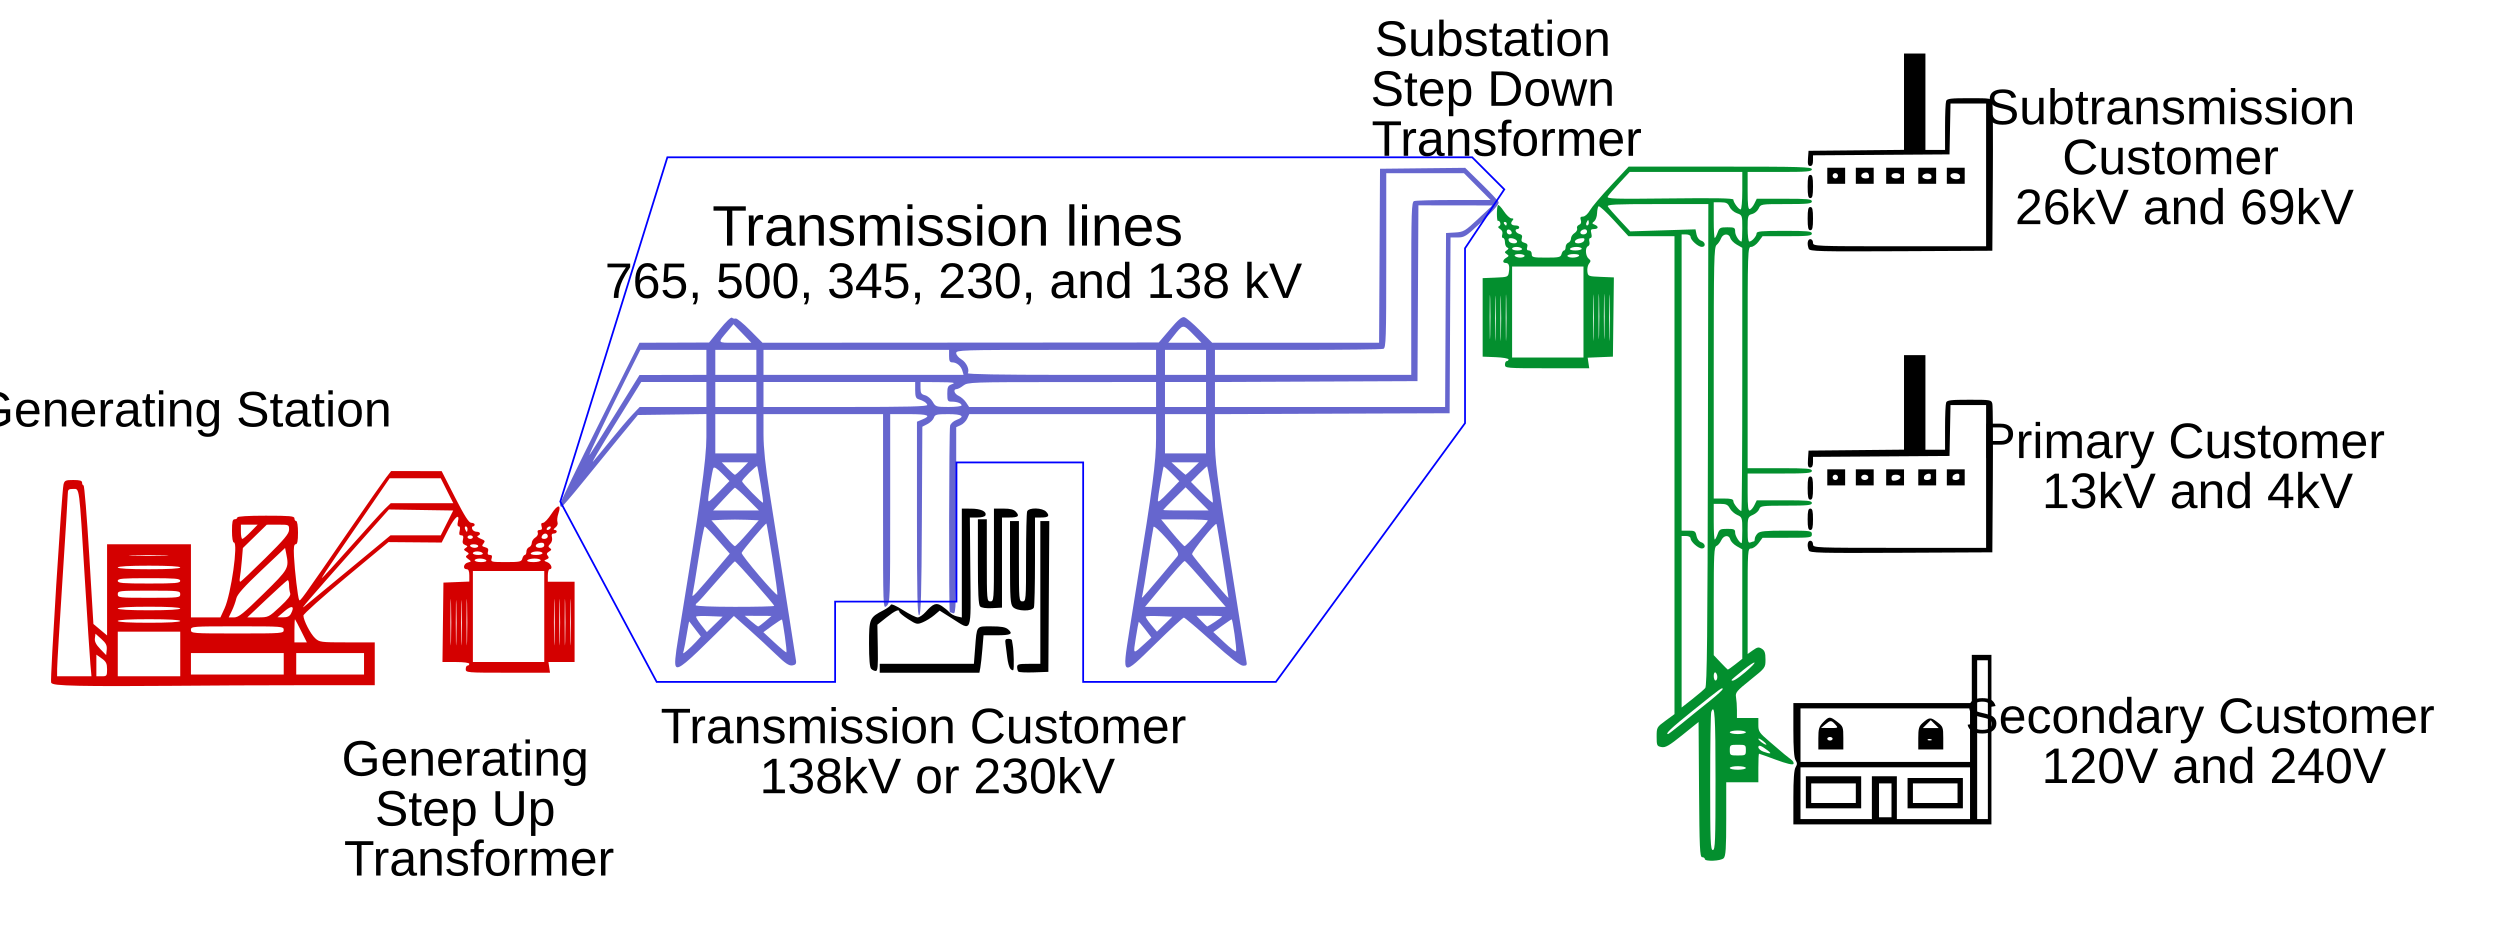
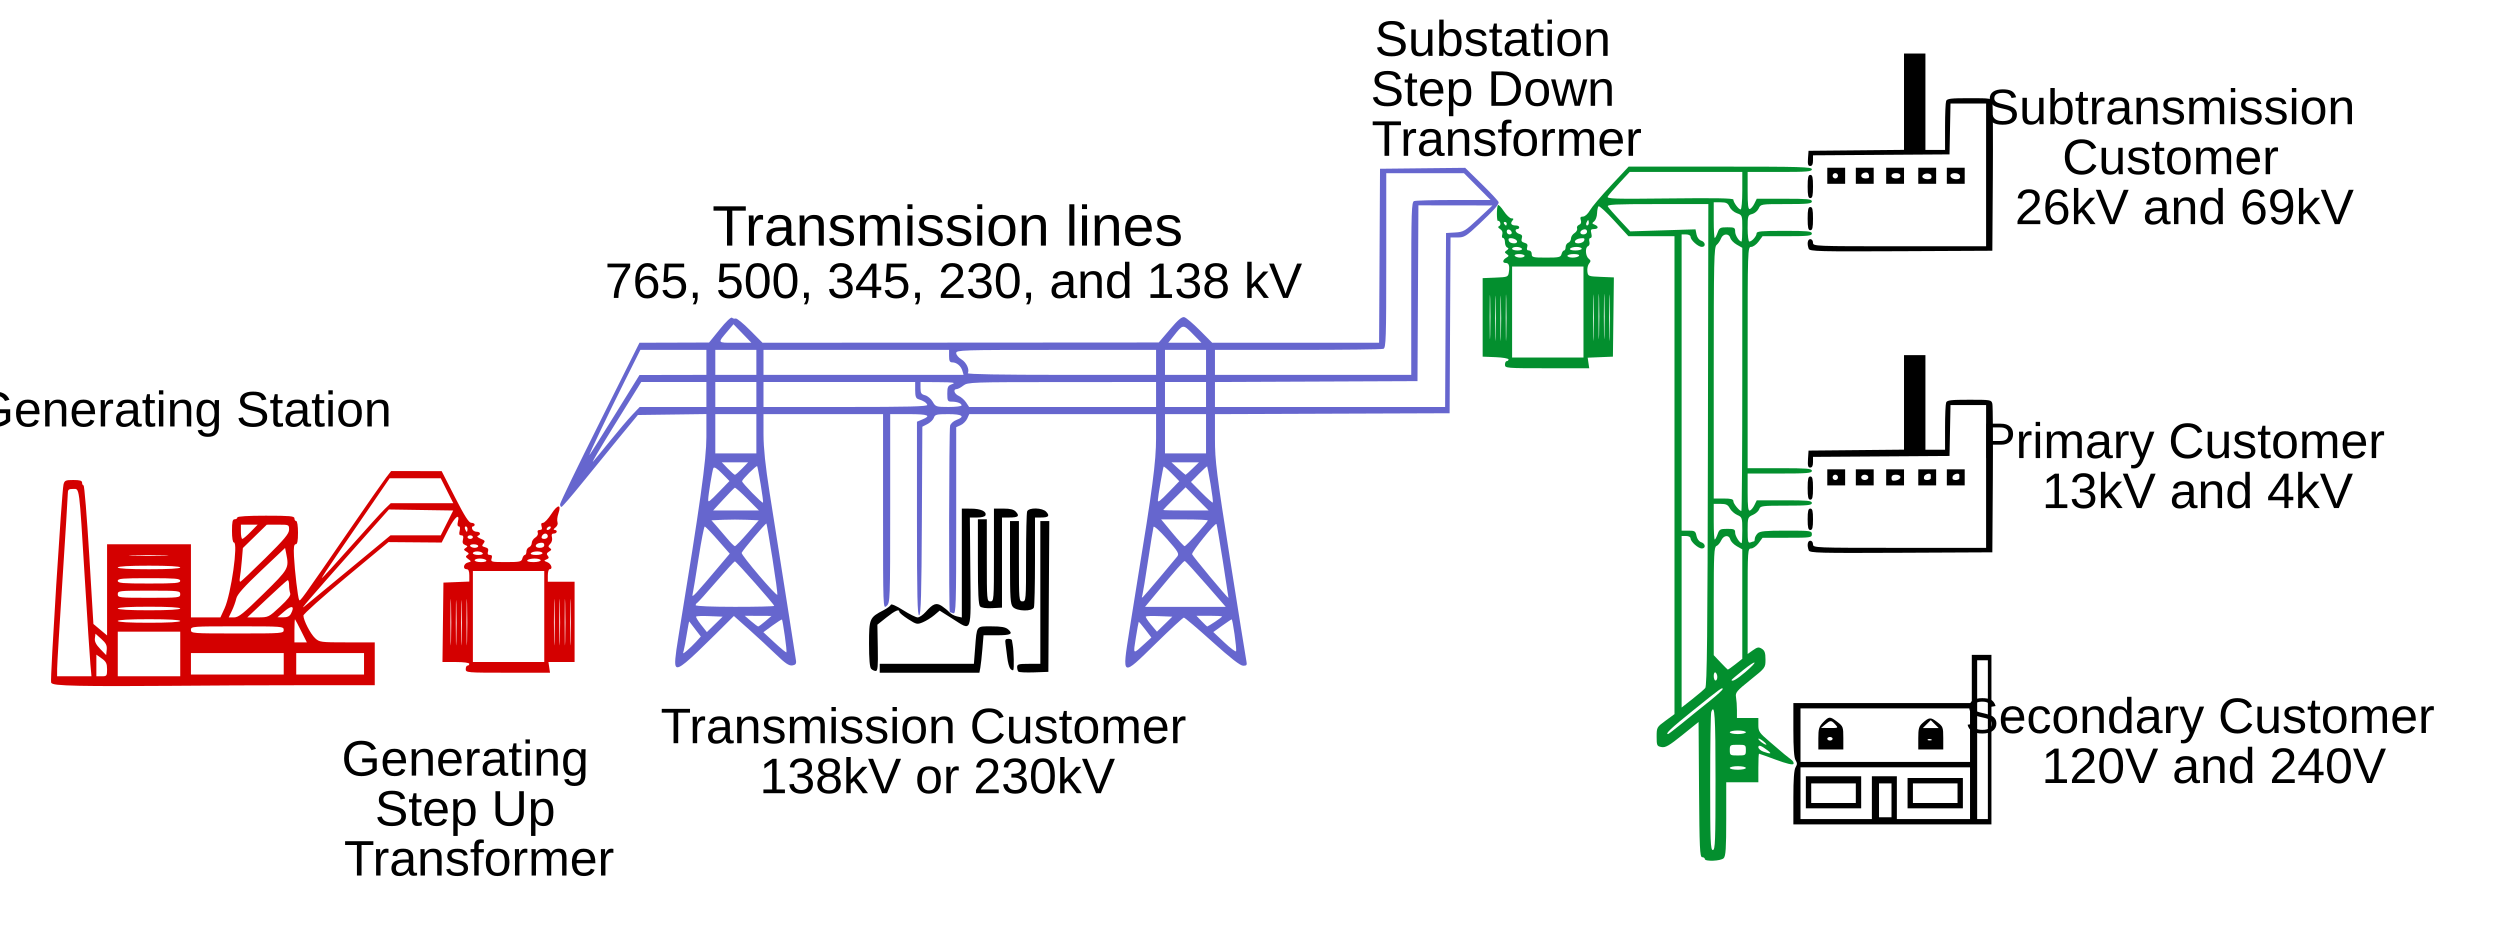
<svg xmlns="http://www.w3.org/2000/svg" height="519" width="1401" version="1.0">
  <defs />
  <g transform="translate(187.5,-288.8622)">
    <path fill="#d40000" d="m-142.65,673.19c-12.494-0.304-15.765-0.673-16.209-1.83-0.628-1.637,5.976-107.12,6.949-111,0.564-2.245,1.134-2.504,5.52-2.504,3.681,0,4.892,0.371,4.892,1.5,0,0.825,0.37,1.5,0.821,1.5s1.878,17.478,3.169,38.84l2.348,38.84,3.831,3.216,3.831,3.216v-25.556-25.556h23.5,23.5v20.5,20.5h8.256,8.256l2.345-5.111c3.644-7.944,7.734-36.889,5.213-36.889-0.649,0-1.069-2.555-1.069-6.5,0-5.111,0.321-6.5,1.5-6.5,0.825,0,1.5-0.45,1.5-1,0-0.625,6-1,16-1,13.556,0,16,0.229,16,1.5,0,0.825,0.45,1.5,1,1.5,0.564,0,1,2.833,1,6.5,0,4.66-0.367,6.5-1.297,6.5-0.968,0-1.213,1.714-0.963,6.75,0.409,8.267,2.199,23.341,2.907,24.487,0.561,0.908,1.158,0.077,27.843-38.737,9.831-14.3,19.181-27.688,20.777-29.75l2.901-3.75,14.166,0.009,14.166,0.009,7.389,14.491c5.515,10.816,7.861,14.491,9.25,14.491,1.023,0,1.861,0.45,1.861,1s-0.436,1-0.969,1c-0.533,0-0.71,0.675-0.393,1.5,0.317,0.825,1.427,1.5,2.469,1.5,2.124,0,2.567,1.583,0.643,2.297-0.693,0.257,0.024,0.97,1.609,1.6,2.421,0.962,2.664,1.371,1.586,2.67-1.07,1.289-0.923,1.626,0.919,2.107,1.596,0.417,2.03,1.084,1.597,2.449-0.417,1.312-0.104,1.876,1.039,1.876,1.18,0,1.458,0.557,1,2-0.601,1.895-0.18,2,8.026,2,7.82,0,8.712-0.194,9.184-2,0.288-1.1,0.921-2,1.406-2,0.486,0,0.883-0.852,0.883-1.893,0-1.041,0.675-2.152,1.5-2.469,0.825-0.317,1.5-1.381,1.5-2.366,0-0.985,0.887-2.345,1.972-3.022,1.156-0.722,1.732-1.856,1.393-2.74-0.374-0.975,0.013-1.509,1.095-1.509,1.219,0,1.502-0.544,1.04-2-0.437-1.378-0.18-2,0.828-2,0.805,0,2.924-2.276,4.709-5.058,3.482-5.427,5.749-5.495,3.873-0.116-0.613,1.76-0.837,3.926-0.496,4.814,0.366,0.954-0.104,2.163-1.148,2.956-1.071,0.813-1.275,1.354-0.517,1.373,1.869,0.048,1.51,2.032-0.367,2.032-1.157,0-1.458,0.605-1.059,2.131,0.323,1.235-0.079,2.768-0.957,3.645-1.237,1.237-1.272,1.674-0.191,2.388,1.05,0.692,0.95,1.093-0.482,1.935-1.345,0.791-1.53,1.395-0.724,2.365,0.808,0.973,0.632,1.484-0.695,2.019-1.595,0.644-1.546,0.805,0.474,1.585,2.218,0.855,3.196,3.932,1.25,3.932-0.55,0-1,1.575-1,3.5v3.5h7.5,7.5v22.5,22.5h-7.327-7.327l0.44,3,0.44,3h-23.614c-22.947,0-23.614-0.057-23.614-2,0-1.1,0.45-2,1-2s1-0.45,1-1c0-0.578-3.173-1-7.519-1h-7.519l0.269-22.25,0.269-22.25,7.25-0.294,7.25-0.294v-3.456c0-2.405-0.456-3.456-1.5-3.456-2.313,0-1.774-3.115,0.648-3.749,2.083-0.545,2.091-0.603,0.255-1.946-1.526-1.116-1.629-1.548-0.528-2.228,1.096-0.678,0.997-1.06-0.505-1.942-1.596-0.938-1.655-1.24-0.398-2.063,1.256-0.823,1.208-1.066-0.324-1.654-1.3-0.499-1.633-1.342-1.203-3.054,0.431-1.718,0.173-2.365-0.945-2.365-1.141,0-1.376-0.645-0.911-2.5,0.391-1.559,0.203-2.5-0.5-2.5-0.69,0-0.894-0.929-0.527-2.391,1.344-5.355-1.609-3.134-5.215,3.923l-3.83,7.52-14.904-0.13-14.903-0.13-23.847,19.83c-13.116,10.904-23.837,20.511-23.824,21.349,0.039,2.703,3.945,10.263,6.55,12.678,2.429,2.251,3.158,2.346,17.98,2.346h15.448v12,12l-39.75,0.002c-21.862,0.001-55.5,0.161-74.75,0.356s-42.044,0.183-50.653-0.026zm5.802-12.081c-0.335-3.712-1.749-25.425-3.142-48.25-3.218-52.74-2.858-50-6.569-50-2.537,0-2.94,0.376-2.949,2.75-0.006,1.512-1.349,23.225-2.985,48.25s-2.982,47.412-2.99,49.75l-0.015,4.25h9.629,9.629zm9.351,2.818c0-3.227-0.538-4.315-3-6.068l-3-2.136v6.068,6.068h3c2.825,0,3-0.23,3-3.932zm41-8.568,0-12.5-17.5,0-17.5,0,0,12.5,0,12.5,17.5,0,17.5,0zm58,5.5,0-6-26,0-26,0,0,6,0,6,26,0,26,0zm45,0,0-6-19,0-19,0,0,6,0,6,19,0,19,0zm101-26.5,0-25.5-20,0-20,0,0,25.5,0,25.5,20,0,20,0zm-52.253-7.196c-0.177-5.942-0.323-1.354-0.323,10.196s0.144,16.412,0.322,10.804c0.178-5.608,0.179-15.058,0.002-21zm2.999,0.446c-0.178-5.638-0.324-1.025-0.324,10.25s0.146,15.888,0.324,10.25c0.178-5.638,0.178-14.862,0-20.5zm3,0c-0.178-5.638-0.324-1.025-0.324,10.25s0.146,15.888,0.324,10.25c0.178-5.638,0.178-14.862,0-20.5zm3.001-0.446c-0.177-5.942-0.323-1.354-0.323,10.196s0.144,16.412,0.322,10.804c0.178-5.608,0.179-15.058,0.002-21zm49,0c-0.177-5.942-0.323-1.354-0.323,10.196s0.144,16.412,0.322,10.804c0.178-5.608,0.179-15.058,0.001-21zm3,0c-0.177-5.942-0.323-1.354-0.323,10.196s0.144,16.412,0.322,10.804c0.178-5.608,0.179-15.058,0.001-21zm3,0c-0.177-5.942-0.323-1.354-0.323,10.196s0.144,16.412,0.322,10.804c0.178-5.608,0.179-15.058,0.001-21zm3,0c-0.177-5.942-0.323-1.354-0.323,10.196s0.144,16.412,0.322,10.804c0.178-5.608,0.179-15.058,0.001-21zm-262.94,19.803-3.31-2.972-0.328,2.554c-0.233,1.814,0.636,3.552,3,6l3.328,3.447,0.31-3.029c0.244-2.378-0.4-3.667-3-6zm112.02-4.358c-1.724-3.438-3.292-6.438-3.485-6.667-0.193-0.229-0.35,2.583-0.35,6.25v6.667h3.485,3.485zm-9.835-0.75c0-1.949-0.667-2-26-2s-26,0.051-26,2,0.667,2,26,2,26-0.051,26-2zm-58-5c0-0.629-6.5-1-17.5-1s-17.5,0.371-17.5,1,6.5,1,17.5,1,17.5-0.371,17.5-1zm46.601-15.173c14.317-14.076,14.452-14.314,12.781-22.666l-0.618-3.089-13.338,12.626c-9.739,9.218-13.517,13.459-14,15.714-0.364,1.698-1.468,4.775-2.453,6.838l-1.792,3.75h3.01c2.517,0,5.208-2.16,16.409-13.173zm9.28,7.226c4.529-4.206,6.198-6.403,5.75-7.571-0.347-0.905-0.631-2.996-0.631-4.647,0-1.651-0.384-2.852-0.854-2.668-0.47,0.183-5.737,4.946-11.706,10.583l-10.852,10.25,5.956-0.011c5.882-0.011,6.036-0.085,12.338-5.936zm6.147,3.895c2.305-4.307,0.607-5.008-3.528-1.458l-4,3.435,3.215,0.037c2.244,0.026,3.547-0.582,4.313-2.015zm-62.023-2.94c0-0.629-6.5-1-17.5-1s-17.5,0.371-17.5,1,6.5,1,17.5,1,17.5-0.371,17.5-1zm94.668-21.856,23.168-19.144,14.069,0,14.069,0,3.503-6.956,3.503-6.956-18.014-0.294-18.014-0.294-21.227,23.893c-24.276,27.325-28.94,32.757-26.187,30.501,1.078-0.884,12.386-10.221,25.128-20.75zm-94.668,13.86c0-1.924-0.667-2-17.5-2s-17.5,0.076-17.5,2,0.667,2,17.5,2,17.5-0.076,17.5-2zm0-7.5c0-1.276-2.611-1.5-17.5-1.5s-17.5,0.224-17.5,1.5,2.611,1.5,17.5,1.5,17.5-0.224,17.5-1.5zm47.667-12.702c10.787-10.682,13.333-13.736,13.333-16,0-2.767-0.068-2.797-6.25-2.78l-6.25,0.018-6.695,6.535-6.695,6.535-0.612,7.197c-0.337,3.958-0.82,8.21-1.074,9.447-0.254,1.238-0.154,2.25,0.224,2.25,0.377,0,6.686-5.941,14.019-13.202zm47.865-6.548c8.64-9.762,17.223-19.212,19.074-21l3.365-3.25h17.527,17.527l-3.525-7-3.525-7h-14.302-14.302l-10.12,14.75c-5.566,8.113-14.229,20.712-19.25,28-5.021,7.287-8.915,13.25-8.653,13.25,0.262,0,7.546-7.987,16.185-17.75zm-95.532,11.75c0-0.629-6.5-1-17.5-1s-17.5,0.371-17.5,1,6.5,1,17.5,1,17.5-0.371,17.5-1zm171.5-4c-0.34-0.55-1.942-1-3.559-1s-2.941,0.45-2.941,1,1.602,1,3.559,1c2.118,0,3.309-0.405,2.941-1zm30.5,0c0-0.55-1.548-1-3.441-1-1.893,0-3.719,0.45-4.059,1-0.373,0.604,0.99,1,3.441,1,2.232,0,4.059-0.45,4.059-1zm-210.8-2.746c-5.115-0.182-13.215-0.181-18,0.002-4.785,0.183-0.599,0.332,9.301,0.331,9.9-0.001,13.815-0.151,8.699-0.333zm178.3-1.25c-0.34-0.55-1.716-1-3.059-1s-2.441,0.45-2.441,1,1.377,1,3.059,1c1.785,0,2.802-0.417,2.441-1zm33.5,0c0-0.55-1.323-1-2.941-1-1.617,0-3.219,0.45-3.559,1-0.368,0.595,0.823,1,2.941,1,1.958,0,3.559-0.45,3.559-1zm-36-4c0-0.55-1.152-1-2.559-1-1.451,0-2.292,0.433-1.941,1,0.34,0.55,1.492,1,2.559,1s1.941-0.45,1.941-1zm37-0.57c0-1.042-0.729-1.462-2.172-1.25-3.201,0.471-3.544,2.82-0.412,2.82,1.681,0,2.583-0.549,2.583-1.57zm-164.5-7.43,3.906-4-4.703,0-4.703,0,0,4c0,2.2,0.359,4,0.797,4s2.555-1.8,4.703-4zm124.5,3c0-0.55-0.675-1-1.5-1s-1.5,0.45-1.5,1,0.675,1,1.5,1,1.5-0.45,1.5-1zm42-0.5c0-0.825-0.627-1.5-1.393-1.5-0.766,0-1.652,0.675-1.969,1.5-0.392,1.02,0.054,1.5,1.393,1.5,1.083,0,1.969-0.675,1.969-1.5zm-45-4c0-0.825-0.436-1.5-0.969-1.5-0.533,0-0.71,0.675-0.393,1.5,0.317,0.825,0.752,1.5,0.969,1.5,0.216,0,0.393-0.675,0.393-1.5zm46.5-0.5c0.34-0.55,0.168-1-0.382-1s-1.278,0.45-1.618,1c-0.34,0.55-0.168,1,0.382,1s1.278-0.45,1.618-1z" />
    <path fill="#038f2e" d="M767.88,770.23c0-0.55-0.67-1-1.49-1-1.29,0-1.52-5.13-1.75-37.89l-0.26-37.9-9.05,7.3c-7.48,6.02-9.52,7.2-11.75,6.77-2.53-0.48-2.7-0.85-2.7-5.81,0-5.21,0.09-5.37,5-8.97l5-3.67v-133.92-133.91h-12.91-12.9l-8.02-8.75c-4.41-4.8-8.34-8.42-8.74-8.02-0.39,0.4-0.76,2.19-0.82,3.99s-0.79,3.81-1.61,4.46c-1.32,1.03-1.29,1.26,0.25,1.85,2.42,0.94,2.2,2.47-0.36,2.47-1.75,0-2,0.42-1.48,2.5,0.39,1.57,0.2,2.5-0.51,2.5-0.65,0-0.91,0.87-0.6,2.06,0.32,1.21,0,2.27-0.77,2.56-1.73,0.67-1.44,5.57,0.43,7.02,1.2,0.94,1.23,1.42,0.18,2.69-0.71,0.85-1.14,2.81-0.96,4.36,0.31,2.76,0.44,2.81,7.59,3.1l7.27,0.3-0.27,22.2-0.27,22.21-7.07,0.29-7.07,0.29,0.43,2.96,0.44,2.96h-23.62c-22.94,0-23.61-0.06-23.61-2,0-1.1,0.45-2,1-2s1-0.43,1-0.96c0-0.52-3.26-1.09-7.25-1.25l-7.25-0.29v-22-22l7.14-0.29c6.97-0.29,7.15-0.36,7.55-3.09,0.53-3.59,0-5.12-1.77-5.12-1.97,0-1.78-1.69,0.33-2.93,1.53-0.9,1.56-1.16,0.25-2.05-1.33-0.91-1.33-1.14,0-2.1,1.13-0.81,1.19-1.2,0.25-1.58-0.69-0.28-1.25-1.6-1.25-2.93,0-1.32-0.48-2.41-1.07-2.41-0.6,0-0.8-0.85-0.45-1.93,0.39-1.25-0.02-2.32-1.19-3.06-1.2-0.76-1.4-1.29-0.6-1.63,0.66-0.28,0.95-1.15,0.65-1.94s-0.85-1.24-1.22-1.01c-0.84,0.51-0.85-8.04-0.02-8.87,0.33-0.33,1.8,1.21,3.27,3.42,1.46,2.21,3.38,4.02,4.27,4.02,1.23,0,1.34,0.31,0.49,1.34-1.32,1.59-0.5,2.66,2.04,2.66,1,0,1.83,0.45,1.83,1s-0.45,1-1,1c-1.85,0-1.02,2.18,1.03,2.72,1.47,0.38,1.86,1.06,1.41,2.47-0.46,1.43-0.06,2.09,1.5,2.5,1.52,0.4,1.95,1.08,1.52,2.43-0.41,1.29-0.11,1.88,0.97,1.88,0.9,0,1.57,0.85,1.57,2,0,1.83,0.67,2,8.09,2,7.26,0,8.15-0.21,8.62-2,0.29-1.1,0.92-2,1.41-2,0.48,0,0.88-0.85,0.88-1.9,0-1.04,0.67-2.15,1.5-2.46,0.82-0.32,1.5-1.39,1.5-2.37,0-0.99,0.89-2.35,1.97-3.02,1.09-0.68,1.73-1.86,1.44-2.61-0.29-0.76,0.21-1.66,1.1-2.01,1.1-0.42,1.42-1.28,0.99-2.63-0.48-1.52-0.18-2,1.23-2,1.09,0,2.7-1.45,3.85-3.45,1.08-1.9,6.41-8.2,11.85-14l9.88-10.55h51.34c44.98,0,51.35,0.18,51.35,1.5,0,1.28-2.67,1.5-18,1.5h-18v10.58c0,8.02,0.3,10.49,1.25,10.18,0.69-0.23,1.84-1.61,2.55-3.09l1.31-2.67h15.44c13.07,0,15.45,0.23,15.45,1.5,0,1.26-2.26,1.5-14.34,1.5-14.28,0-14.34,0.01-15.47,2.47-0.62,1.36-2.26,2.76-3.66,3.11-2.42,0.61-2.53,0.95-2.53,8.03,0,4.06,0.42,7.39,0.93,7.39,1.42,0,4.07-2.97,4.07-4.57,0-1.18,2.73-1.43,15.5-1.43,13.11,0,15.5,0.23,15.5,1.5,0,1.26-2.2,1.5-13.81,1.5h-13.82l-2.21,3c-1.22,1.65-3.11,3-4.19,3-1.94,0-1.97,0.98-1.97,62v62h18c15.33,0,18,0.22,18,1.5s-2.67,1.5-18,1.5h-18v10.58c0,8.02,0.3,10.49,1.25,10.18,0.69-0.23,1.84-1.61,2.55-3.09l1.31-2.67h15.44c13.07,0,15.45,0.23,15.45,1.5,0,1.26-2.27,1.5-14.43,1.5-13.4,0-14.48,0.14-15.05,1.94-0.34,1.06-1.94,2.52-3.57,3.24-2.88,1.28-2.95,1.48-2.95,8.67,0,6.3,0.23,7.27,1.58,6.75,0.87-0.33,1.77-0.6,2-0.6s0.42-0.64,0.42-1.43,0.71-2.14,1.57-3c1.28-1.28,4.22-1.57,16-1.57,13.76,0,14.43,0.09,14.43,2,0,1.9-0.67,2-13.81,2h-13.82l-2.21,3c-1.22,1.65-3.11,3-4.19,3-1.92,0-1.97,0.81-1.97,29.57v29.56l2.95-2.1c2.52-1.79,3.26-1.92,5-0.83,1.59,0.99,2.05,2.33,2.05,5.98,0,4.69-0.01,4.7-8.51,11.5-7.74,6.21-8.45,7.08-8,9.69,0.28,1.58,0.51,4.85,0.51,7.25v4.38h6,6v3.94c0,3.59,0.54,4.4,6.25,9.26,3.44,2.93,7.15,6.1,8.25,7.05,1.1,0.94,2.86,2.33,3.9,3.08,1.05,0.75,1.61,1.84,1.26,2.41-0.42,0.68-3.87-0.14-9.79-2.34-5.03-1.87-9.31-3.4-9.51-3.4s-0.36,3.6-0.36,8v8h-9-9v20.57c0,16.49-0.28,20.85-1.43,22-1.62,1.62-10.57,1.98-10.57,0.43zm6-44.5c0-35.91-0.45-42.99-2.39-37.92-0.34,0.87-0.61,18.64-0.61,39.5,0,33.04,0.19,37.92,1.5,37.92s1.5-5.06,1.5-39.5zm17-6.5c0-0.55-2.03-1-4.5-1-2.48,0-4.5,0.45-4.5,1s2.02,1,4.5,1c2.47,0,4.5-0.45,4.5-1zm0-10c0-2.89-0.17-3-4.5-3s-4.5,0.11-4.5,3,0.17,3,4.5,3,4.5-0.11,4.5-3zm12.5,0.39c-3.87-2.98-5.5-3.57-5.5-2.01,0,0.8,1.24,1.9,2.75,2.46,4.02,1.46,5.02,1.3,2.75-0.45zm-2.64-5.31c-1.3-1.05-2.55-1.72-2.79-1.49-0.51,0.51,3.07,3.33,4.29,3.38,0.47,0.01-0.2-0.83-1.5-1.89zm-46.19-9.63c3.75-3.05,7.5-6.1,8.33-6.77,0.82-0.68,4.54-3.66,8.25-6.63,3.71-2.98,6.75-5.8,6.75-6.28,0-1.26-1.1-0.47-16.79,12.17-12.28,9.88-15.63,13.06-13.79,13.06,0.23,0,3.49-2.5,7.25-5.55zm36.33,4.55c0-0.55-2.03-1-4.5-1-2.48,0-4.5,0.45-4.5,1s2.02,1,4.5,1c2.47,0,4.5-0.45,4.5-1zm-22.75-24.8c0.98-1.19,1.3-30.22,1.48-136.36l0.24-134.84h-28.54c-24.06,0-28.41,0.22-27.73,1.39,0.44,0.76,3.43,4.2,6.66,7.65l5.85,6.26,18.29-0.58,18.28-0.57,0.57,2.84c0.33,1.67,1.41,3.12,2.61,3.49,2.45,0.78,2.73,3.52,0.35,3.52-2.04,0-6.31-3.84-6.31-5.68,0-0.74-1.09-1.32-2.5-1.32h-2.5v83,83h3.87c3.49,0,3.94,0.29,4.46,2.92,0.35,1.73,1.42,3.18,2.63,3.56,2.45,0.78,2.73,3.52,0.35,3.52-2.04,0-6.31-3.84-6.31-5.68,0-0.74-1.09-1.32-2.5-1.32h-2.5v48.06,48.07l6-4.71c3.3-2.6,6.56-5.39,7.25-6.22zm6.75-6.14c0-1.07-0.45-2.22-1-2.56-0.57-0.35-1,0.49-1,1.94,0,1.41,0.45,2.56,1,2.56s1-0.88,1-1.94zm15.59-2.68c7.63-6.52,6.75-7.52-1.09-1.23-3.58,2.86-6.5,5.35-6.5,5.53,0,1.32,3.01-0.39,7.59-4.3zm-5.49-4.47l3.9-3.08-0.01-30.67v-30.66l-3.09-1.76c-1.7-0.97-3.33-2.66-3.61-3.75-0.73-2.8-3.75-2.48-5.12,0.54-0.64,1.39-1.83,2.78-2.66,3.1-1.3,0.5-1.51,4.79-1.51,30.87v30.29l3.75,3.97c2.06,2.19,3.91,4.03,4.1,4.1,0.2,0.08,2.11-1.25,4.25-2.95zm3.9-75.17c0-7.01-0.1-7.3-2.84-8.51-1.56-0.69-3.44-2.38-4.17-3.74-1.06-1.99-2.1-2.49-5.16-2.49h-3.83v10c0,5.5,0.25,10,0.55,10s1.02-1.35,1.6-3c0.95-2.72,1.45-3,5.45-3,3.85,0,4.4,0.27,4.4,2.17,0,1.82,2.51,5.83,3.65,5.83,0.19,0,0.35-3.27,0.35-7.26zm-0.01-84.49v-73.75l-3.09-1.76c-1.7-0.97-3.33-2.66-3.61-3.75-0.72-2.73-4.14-2.53-5.21,0.3-0.48,1.26-1.59,2.89-2.48,3.62-1.44,1.2-1.6,8.34-1.6,71.71v70.38h5.5c4.22,0,5.5,0.35,5.5,1.5,0,1.39,3.36,5.5,4.5,5.5,0.27,0,0.5-33.19,0.49-73.75zm-88.99-37.75v-25.5h-20-20v25.5,25.5h20,20v-25.5zm-49.26-6.75c-0.17-5.64-0.32-1.03-0.32,10.25,0,11.27,0.15,15.89,0.32,10.25,0.18-5.64,0.18-14.86,0-20.5zm3,0c-0.17-5.64-0.32-1.03-0.32,10.25,0,11.27,0.15,15.89,0.32,10.25,0.18-5.64,0.18-14.86,0-20.5zm3.01-0.45c-0.18-5.94-0.33-1.35-0.33,10.2s0.15,16.41,0.32,10.8c0.18-5.61,0.18-15.06,0.01-21zm49,0c-0.18-5.94-0.33-1.35-0.33,10.2s0.15,16.41,0.32,10.8c0.18-5.61,0.18-15.06,0.01-21zm9,0c-0.18-5.94-0.33-1.35-0.33,10.2s0.15,16.41,0.32,10.8c0.18-5.61,0.18-15.06,0.01-21zm-67.01-0.11c-0.18-5.33-0.32-0.69-0.32,10.31s0.15,15.36,0.33,9.69c0.17-5.66,0.17-14.66-0.01-20zm61-0.44c-0.17-5.64-0.32-1.03-0.32,10.25,0,11.27,0.15,15.89,0.32,10.25,0.18-5.64,0.18-14.86,0-20.5zm3,0c-0.17-5.64-0.32-1.03-0.32,10.25,0,11.27,0.15,15.89,0.32,10.25,0.18-5.64,0.18-14.86,0-20.5zm-44.74-23.75c0-0.55-1.38-1-3.06-1-1.78,0-2.8,0.41-2.44,1,0.34,0.55,1.72,1,3.06,1s2.44-0.45,2.44-1zm30.5,0c0.37-0.6-0.82-1-2.94-1-1.96,0-3.56,0.45-3.56,1s1.32,1,2.94,1,3.22-0.45,3.56-1zm-32-4c-0.34-0.55-1.72-1-3.06-1s-2.44,0.45-2.44,1,1.38,1,3.06,1c1.78,0,2.8-0.42,2.44-1zm33.5,0c0-0.55-1.32-1-2.94-1s-3.22,0.45-3.56,1c-0.37,0.59,0.82,1,2.94,1,1.96,0,3.56-0.45,3.56-1zm-36.25-4.25c-0.47-1.45-4.75-2.34-4.75-0.99,0,1.43,1.17,2.24,3.25,2.24,1.09,0,1.74-0.54,1.5-1.25zm37.64-0.32c0.46-1.22,0.01-1.49-2.07-1.25-1.47,0.18-2.85,0.88-3.08,1.57-0.61,1.87,4.43,1.56,5.15-0.32zm88.61-6.83c0-7.33-0.03-7.42-3-8.45-1.65-0.58-3.52-2.19-4.16-3.6-0.95-2.09-1.86-2.55-5-2.55h-3.84v10c0,5.5,0.25,10,0.55,10s1.02-1.35,1.6-3c0.95-2.72,1.45-3,5.45-3,3.99,0,4.4,0.22,4.4,2.43,0,2.08,2.24,5.57,3.57,5.57,0.24,0,0.43-3.33,0.43-7.4zm-129.23,2.21c-0.62-1.85-2.77-2.16-2.77-0.4,0,0.88,0.71,1.59,1.58,1.59s1.41-0.54,1.19-1.19zm42.23-0.39c0-0.93-0.68-1.44-1.67-1.25-2.51,0.49-2.85,2.83-0.41,2.83,1.22,0,2.08-0.65,2.08-1.58zm-45-4.42c0-0.55-0.48-1-1.06-1s-0.78,0.45-0.44,1,0.82,1,1.06,1,0.44-0.45,0.44-1zm46-0.5c0-0.83-0.18-1.5-0.39-1.5-0.22,0-0.66,0.67-0.97,1.5-0.32,0.82-0.14,1.5,0.39,1.5s0.97-0.68,0.97-1.5zm86-18v-10.5h-31.55-31.56l-5.69,6.12c-3.14,3.37-6.09,6.8-6.57,7.63-0.77,1.33,3.27,1.45,34.75,1.08,25.05-0.31,35.62-0.11,35.62,0.65,0,1.53,2.93,5.52,4.06,5.52,0.53,0,0.94-4.59,0.94-10.5z" />
    <g id="gtransmission">
      <path id="ptransmission" opacity="0.6" fill="#0000AE" d="M191.37,662.45c-0.93-1.12-0.63-4.88,1.39-17.22,12.19-74.4,15.6-98.8,15.6-111.47v-12.86l-19.2,0.27-19.21,0.27-10.33,12.5c-5.68,6.88-15.14,18.47-21.01,25.75-5.88,7.29-11.04,13.25-11.47,13.25s-0.78-0.67-0.78-1.49c0-0.83,10.01-21.53,22.24-46l22.25-44.51,19.5-0.06,19.51-0.07,5.99-7.4c3.47-4.29,6.36-7.02,6.87-6.51,0.49,0.49,1.4,0.69,2.02,0.45,0.63-0.24,4.28,2.72,8.1,6.58l6.97,7.01,111.02-0.07,111.03-0.08,6.24-7.33c4.6-5.41,6.73-7.21,8.1-6.85,1.03,0.27,4.96,3.61,8.74,7.41l6.87,6.92h46.76,46.77l0.26-48.75,0.26-48.75,23.87-0.27,23.86-0.26,9.39,9.2c5.16,5.06,9.38,9.61,9.38,10.11,0,1.44-2.92,4.69-11.2,12.48-6.93,6.53-8.1,7.24-11.74,7.24h-4.04l-0.26,49.25-0.26,49.25-65.75,0.26-65.75,0.26v13.79c0,12.42,0.85,19.17,8.51,67.75,4.69,29.67,8.77,55.18,9.08,56.69,0.49,2.38,0.25,2.75-1.78,2.75-1.61,0-7.07-4.25-17.33-13.47-8.24-7.42-15.39-13.49-15.89-13.5-0.5-0.02-7.62,6.56-15.83,14.61-19.19,18.82-18.86,18.98-14.74-7.16,1.65-10.44,3.66-23.03,4.48-27.98,8.44-51.21,10.5-66.89,10.5-79.99v-13.51h-52.34-52.34l-1.15,2.52c-0.63,1.38-2.27,3.03-3.66,3.66l-2.51,1.14v52.45c0,47.41-0.15,52.39-1.58,51.84-0.87-0.33-1.77-0.61-2-0.61-0.63,0-0.48-102.19,0.16-104.55,0.3-1.13,1.87-2.56,3.49-3.17,5.2-1.96,3.4-3.28-4.5-3.28-6.57,0-7.51,0.24-8.07,2.01-0.35,1.11-1.96,2.69-3.56,3.53l-2.92,1.51-0.26,52.64c-0.2,41.04-0.54,52.74-1.51,53.06-0.99,0.33-1.25-10.92-1.25-54.04v-54.46l3-1.25c5.28-2.19,3.26-3-7.5-3h-10.5v52.85c0,51.57-0.05,52.89-2,54.65-2,1.81-2,1.75-2-52.84v-54.66h-33.5-33.5l0.01,11.25c0.01,7.86,1.05,17.74,3.42,32.75,9.55,60.39,14.63,92.7,14.84,94.5,0.16,1.44-0.45,2.1-2.16,2.34-1.81,0.26-3.97-1.2-9-6.07-3.63-3.52-10.45-9.83-15.15-14.02l-8.55-7.62-9.95,9.9c-16.5,16.4-21.06,20.16-22.45,18.48zm11.18-13.92l2.69-2.96-3.14-4.06c-1.72-2.24-3.22-4.21-3.33-4.38-0.12-0.18-0.74,2.97-1.38,7-0.65,4.02-1.43,8.21-1.74,9.31-0.55,2-0.55,2,1.83,0.02,1.31-1.09,3.59-3.31,5.07-4.93zm49.76-3.28c-0.7-4.84-1.4-8.97-1.56-9.18-0.16-0.2-2.58,1.31-5.38,3.36l-5.07,3.73,6.27,5.82c3.44,3.2,6.43,5.65,6.64,5.45,0.2-0.21-0.2-4.34-0.9-9.18zm201.98,4.03l3.44-3.16-3.44-4.49c-1.89-2.47-3.53-4.4-3.65-4.29s-0.85,4.13-1.61,8.91c-1.56,9.72-1.83,9.56,5.26,3.03zm50.06-4.88c-0.66-4.65-1.37-8.46-1.59-8.46s-2.63,1.61-5.36,3.57l-4.96,3.56,6.21,5.85c3.42,3.22,6.37,5.42,6.56,4.9,0.19-0.53-0.2-4.77-0.86-9.42zm-294.06-10.25c-3.95-0.17-7.4-0.07-7.67,0.2-0.28,0.28,0.97,2.35,2.76,4.62l3.26,4.11,4.41-4.32,4.41-4.32-7.17-0.29zm252,0c-3.95-0.17-7.39-0.08-7.66,0.19-0.27,0.26,1.03,2.29,2.87,4.5l3.36,4.01,4.3-4.2,4.3-4.21-7.17-0.29zm-220.89,2.83l3.46-2.96-7.5-0.03-7.5-0.04,3.5,2.99c1.92,1.65,3.74,3,4.04,3,0.29,0,2.09-1.33,4-2.96zm251.98,0.33c2.19-1.45,3.98-2.8,3.98-3s-3.23-0.37-7.19-0.37h-7.18l2.87,3c1.58,1.65,3.02,3,3.21,3,0.18,0,2.12-1.18,4.31-2.63zm-247.02-8.91c0-0.8-21.33-24.96-22.04-24.96-0.33,0-5.06,5.18-10.51,11.5-5.45,6.33-10.25,11.65-10.68,11.84-0.42,0.18-0.77,0.74-0.77,1.25,0,0.52,9.33,0.91,22,0.91,12.1,0,22-0.24,22-0.54zm241.92-12.21c-6.12-7.01-11.42-12.83-11.78-12.93-0.6-0.17-4.66,4.43-17.12,19.43l-5.19,6.25h22.61,22.6l-11.12-12.75zm-271.61-11.4l4.77-5.65-6.66-7.6c-3.66-4.18-6.96-7.6-7.35-7.6-0.38,0-1.94,7.99-3.46,17.75-1.51,9.77-3.02,18.86-3.34,20.22-0.58,2.42,0.84,0.9,16.04-17.12zm245.77,7.65c4.66-5.5,9.07-10.78,9.8-11.73,1.18-1.53,0.5-2.68-5.79-9.8-4.06-4.61-7.29-7.51-7.52-6.77-0.22,0.72-1.59,9.18-3.05,18.8-1.45,9.63-2.89,18.4-3.2,19.5-0.65,2.37-1.16,2.89,9.76-10zm35.35-9.06c-1.78-11.32-3.39-20.71-3.58-20.89-0.77-0.7-13.95,15.67-13.66,16.97,0.22,1,19.77,24.46,20.39,24.48,0.05,0-1.37-9.25-3.15-20.56zm-252.41-1.5c-1.69-10.63-3.21-19.46-3.38-19.63-0.38-0.37-13.47,15.15-13.87,16.44-0.37,1.21,19.6,24.63,20,23.45,0.17-0.52-1.07-9.64-2.75-20.26zm-14.01-14.19l6.31-7.25-6.66-0.29c-3.66-0.17-9.62-0.17-13.25,0l-6.58,0.29,2.65,3c1.46,1.65,4.26,4.92,6.21,7.25,1.95,2.34,3.88,4.25,4.28,4.25,0.41,0,3.58-3.26,7.04-7.25zm251.84,0.34c3.38-3.8,6.15-7.18,6.15-7.5s-5.88-0.59-13.07-0.59h-13.07l6.2,7.5c3.42,4.13,6.53,7.5,6.93,7.5,0.39,0,3.48-3.11,6.86-6.91zm-251.86-19.59c-3.54-3.58-6.73-6.4-7.07-6.25-0.34,0.14-3.21,3.07-6.38,6.5l-5.76,6.25h12.83,12.83l-6.45-6.5zm252.01,0l-6.44-6.5-6.28,6.22c-3.46,3.43-6.28,6.35-6.28,6.5,0,0.16,5.72,0.28,12.72,0.28h12.72l-6.44-6.5zm-244.58-8.12c-0.91-5.43-1.79-10.03-1.96-10.21-0.45-0.51-8.46,7.48-8.46,8.44,0,1.01,11.24,12.49,11.74,11.99,0.19-0.19-0.4-4.79-1.32-10.22zm252.13-0.04c-0.92-5.39-1.78-9.9-1.92-10.04s-2.24,1.76-4.66,4.23l-4.4,4.48,5.91,5.97c3.25,3.29,6.09,5.78,6.32,5.56,0.23-0.23-0.34-4.82-1.25-10.2zm-275.19,3.91l5.57-5.75-4.18-4.25c-2.85-2.9-4.38-3.85-4.83-3-0.59,1.11-2.92,15.33-2.92,17.79,0,1.61,0.58,1.17,6.36-4.79zm252.13,0.05l5.52-5.71-4.19-4.27c-2.31-2.35-4.36-4.11-4.57-3.9-0.34,0.34-3.24,17.14-3.25,18.83,0,1.47,1.03,0.68,6.49-4.95zm-239.49-12.8l3.39-3.5h-7.39-7.39l3.39,3.5c1.87,1.93,3.67,3.5,4,3.5s2.13-1.57,4-3.5zm252.43,0l3.61-3.5h-7.72-7.71l3.82,3.5c2.1,1.93,3.95,3.5,4.11,3.5s1.91-1.57,3.89-3.5zm-325.82-16.22c4.09-5.08,9.36-11.27,11.71-13.75l4.28-4.53h18.7,18.7v-7-7h-18.25l-18.25,0.01-14.76,23.74c-8.12,13.07-13.6,22.4-12.17,20.75s5.95-7.15,10.04-12.22zm1.97-13.74l13.92-22.46,18.75-0.04,18.75-0.04v-7-7h-18.49-18.5l-8.64,17.25c-9.42,18.8-20.4,41.75-19.97,41.75,0.15,0,6.53-10.11,14.18-22.46zm79.42,10.46v-11h-11.5-11.5v11,11h11.5,11.5v-11zm252,0v-11h-11.5-11.5v11,11h11.5,11.5v-11zm-252-22v-7h-11.5-11.5v7,7h11.5,11.5v-7zm95.77,5.82c-0.41-1.23-2.09-2.31-5.02-3.21-1.33-0.41-1.75-1.63-1.75-5.08v-4.53h-42.5-42.5v7,7h46.08c34.94,0,45.99-0.28,45.69-1.18zm19.23,0.29c0-1.16-2.52-2.11-5.58-2.11-2.19,0-2.42-0.41-2.42-4.41,0-3.91,0.32-4.54,2.75-5.42,2.17-0.8,0.59-1.03-7.5-1.09l-10.25-0.08v3.39c0,2.81,0.44,3.51,2.57,4.04,1.41,0.36,3.32,1.98,4.25,3.6,1.62,2.85,1.95,2.96,8.93,2.97,3.99,0,7.25-0.4,7.25-0.89zm109-6.11v-7l-52.75,0.03c-50.81,0.02-52.84,0.09-55.25,1.97-1.38,1.08-3.06,1.97-3.75,1.98-2.17,0.04-1.35,2.66,1.2,3.82,1.34,0.61,3.19,2.26,4.11,3.66l1.67,2.54h52.38,52.39v-7zm28,0v-7h-11.5-11.5v7,7h11.5,11.5v-7zm134.24-41.75l0.26-48.75,5.06-0.29c4.76-0.28,5.53-0.74,13-7.72l7.94-7.43-20.74-0.03-20.74-0.03-0.26,49.25-0.26,49.25-56.75,0.26-56.75,0.26v6.99,6.99h64.49,64.49l0.26-48.75zm-386.24,23.75v-7h-11.5-11.5v7,7h11.5,11.5v-7zm115.47,4.75c-0.82-2.73-3.22-4.75-5.66-4.75-1.4,0-1.81-0.79-1.81-3.5v-3.5h-52-52v7,7h56.07,56.06l-0.66-2.25zm108.53-4.75v-7h-56c-53.08,0-56,0.1-56,1.79,0,0.98,1.3,2.55,2.89,3.49,2.82,1.67,4.76,5.87,3.58,7.77-0.37,0.6,19.06,0.95,52.47,0.95h53.06v-7zm28,0v-7h-11.5-11.5v7,7h11.5,11.5v-7zm115-41.39c0-43.21,0.17-48.46,1.58-49,0.87-0.33,10.87-0.61,22.23-0.61h20.64l-7.45-7.5-7.45-7.5h-21.78-21.77v48.9c0,43.66-0.17,48.95-1.58,49.5-0.87,0.33-22.47,0.6-48,0.6h-46.42v7,7h55,55v-48.39zm-374.81,25.2l-5-5.19-2.85,3.36c-6.31,7.45-6.54,7.02,3.7,7.02h9.15l-5-5.19zm252.34,0.22c-5.43-5.51-5.39-5.51-10.65,1.13l-3.05,3.84h9.3,9.29l-4.89-4.97z" />
-       <path fill-opacity="0.0" stroke-opacity="1.0" stroke="#0000FF" d="M126.5,570L180.5,671,280.5,671,280.5,626,348.5,626,348.5,548,419.5,548,419.5,671,527.5,671,633.5,526,633.5,428,655.5,395,637.5,377,186.5,377z" />
+       <path fill-opacity="0.0" stroke-opacity="0.0" stroke="#0000FF" d="M126.5,570L180.5,671,280.5,671,280.5,626,348.5,626,348.5,548,419.5,548,419.5,671,527.5,671,633.5,526,633.5,428,655.5,395,637.5,377,186.5,377z" />
      <text style="writing-mode:lr-tb;text-anchor:middle;text-align:center;" font-weight="normal" xml:space="preserve" font-stretch="normal" line-height="100%" font-variant="normal" y="426.51" x="358.536" font-family="Arial" font-style="normal" fill="#000000">
        <tspan style="writing-mode:lr-tb;text-anchor:middle;text-align:center;" font-size="32px" line-height="100%" y="426.51" x="362.973">Transmission lines </tspan>
        <tspan style="writing-mode:lr-tb;text-anchor:middle;text-align:center;" font-size="28px" line-height="100%" y="455.837" x="358.536">765, 500, 345, 230, and 138 kV</tspan>
      </text>
    </g>
    <flowRoot font-weight="normal" xml:space="preserve" font-size="20px" font-style="normal" font-family="Bitstream Vera Sans" fill="#000000">
      <flowRegion>
        <rect y="122.08" width="215.3" x="469.51" height="32.425" />
      </flowRegion>
      <flowPara />
    </flowRoot>
    <flowRoot font-weight="normal" xml:space="preserve" font-size="20px" font-style="normal" font-family="Bitstream Vera Sans" fill="#000000">
      <flowRegion>
        <rect y="105.22" width="290.53" x="387.8" height="32.425" />
      </flowRegion>
      <flowPara />
    </flowRoot>
    <text style="writing-mode:lr-tb;text-anchor:middle;text-align:center;" font-weight="normal" xml:space="preserve" font-size="28px" font-style="normal" font-stretch="normal" font-variant="normal" y="705.365" x="357.239" font-family="Arial" line-height="100%" fill="#000000">
      <tspan x="357.239" y="705.365">Transmission Customer</tspan>
      <tspan x="357.239" y="733.365">138kV or 230kV</tspan>
    </text>
    <text style="writing-mode:lr-tb;text-anchor:middle;text-align:center;" font-weight="normal" xml:space="preserve" font-size="28px" font-style="normal" font-stretch="normal" font-variant="normal" y="527.862" x="-57.5" font-family="Arial" line-height="100%" fill="#000000">
      <tspan x="-57.5" y="527.862">Generating Station</tspan>
      <tspan x="-57.5" y="555.862" />
    </text>
    <text style="writing-mode:lr-tb;text-anchor:middle;text-align:center;" font-weight="normal" xml:space="preserve" font-size="28px" font-style="normal" font-stretch="normal" font-variant="normal" y="723.523" x="100.433" font-family="Arial" line-height="100%" fill="#000000">
      <tspan x="100.433" y="723.523">Generating</tspan>
      <tspan x="100.433" y="751.523">Step Up</tspan>
      <tspan x="100.433" y="779.523">Transformer</tspan>
    </text>
    <text style="writing-mode:lr-tb;text-anchor:middle;text-align:center;" font-weight="normal" xml:space="preserve" font-size="28px" font-style="normal" font-stretch="normal" font-variant="normal" y="320.157" x="676.3" font-family="Arial" line-height="100%" fill="#000000">
      <tspan x="676.3" y="320.157">Substation</tspan>
      <tspan x="676.3" y="348.157">Step Down</tspan>
      <tspan x="676.3" y="376.157">Transformer</tspan>
    </text>
    <flowRoot style="writing-mode:lr-tb;text-anchor:middle;text-align:center;" font-weight="normal" xml:space="preserve" font-size="28px" font-stretch="normal" font-variant="normal" font-style="normal" font-family="Arial" line-height="100%" fill="#000000">
      <flowRegion>
        <rect y="76.689" width="77.82" x="208.82" height="32.425" />
      </flowRegion>
      <flowPara />
    </flowRoot>
    <text style="writing-mode:lr-tb;text-anchor:start;text-align:start;" font-weight="normal" xml:space="preserve" font-size="28px" font-style="normal" font-stretch="normal" font-variant="normal" y="358.475" x="1056.109" font-family="Arial" line-height="100%" fill="#000000">
      <tspan style="writing-mode:lr-tb;text-anchor:middle;text-align:center;" line-height="100%" y="358.475" x="1056.109">Subtransmission</tspan>
      <tspan style="writing-mode:lr-tb;text-anchor:middle;text-align:center;" line-height="100%" y="386.475" x="1056.109">Customer</tspan>
      <tspan style="writing-mode:lr-tb;text-anchor:middle;text-align:center;" line-height="100%" y="414.475" x="1056.109">26kV and 69kV</tspan>
    </text>
    <text style="writing-mode:lr-tb;text-anchor:middle;text-align:center;" font-weight="normal" xml:space="preserve" font-size="28px" font-style="normal" font-stretch="normal" font-variant="normal" y="545.567" x="1063.446" font-family="Arial" line-height="100%" fill="#000000">
      <tspan x="1063.446" y="545.567">Primary Customer</tspan>
      <tspan x="1063.446" y="573.567">13kV and 4kV</tspan>
    </text>
    <text style="writing-mode:lr-tb;text-anchor:middle;text-align:center;" font-weight="normal" xml:space="preserve" font-size="28px" font-style="normal" font-stretch="normal" font-variant="normal" y="699.643" x="1072.617" font-family="Arial" line-height="100%" fill="#000000">
      <tspan x="1072.617" y="699.643">Secondary Customer</tspan>
      <tspan x="1072.617" y="727.643">120V and 240V</tspan>
    </text>
    <path fill="#000" d="m817.5,735.85c0-10.216,0.396-15.648,1.24-17,0.987-1.581,0.987-2.392,0-3.973-0.844-1.352-1.24-6.784-1.24-17v-15.014h50,50v-13.5-13.5h5.5,5.5v47.5,47.5h-55.5-55.5zm44,0.014,0-12,7,0,7,0,0,12,0,12,20.5,0,20.5,0,0-14.5,0-14.5-47.5,0-47.5,0,0,14.5,0,14.5,20,0,20,0zm-37-3,0-9,15.5,0,15.5,0,0,9,0,9-15.5,0-15.5,0zm28,0.5,0-5.5-12.5,0-12.5,0,0,5.5,0,5.5,12.5,0,12.5,0zm29,0,0-8.5,15.5,0,15.5,0,0,8.5,0,8.5-15.5,0-15.5,0zm28,0,0-5.5-12.5,0-12.5,0,0,5.5,0,5.5,12.5,0,12.5,0zm17-30,0-44.5-3,0-3,0,0,44.5,0,44.5,3,0,3,0zm-54,34,0-9.5-3.5,0-3.5,0,0,9.5,0,9.5,3.5,0,3.5,0zm44-36.5,0-15-47.5,0-47.5,0,0,15,0,15,47.5,0,47.5,0zm-85,1.805c0-5.361,0.362-6.573,2.687-9,3.292-3.436,3.776-3.451,7.968-0.254,3.183,2.428,3.344,2.862,3.344,9v6.449h-7-7zm8,0.195c0-0.55-0.675-1-1.5-1s-1.5,0.45-1.5,1,0.675,1,1.5,1,1.5-0.45,1.5-1zm1.5-8c-2.243-2.479-2.7-2.482-5.639-0.033l-2.361,1.967,4.905,0.033c4.842,0.033,4.882,0.008,3.095-1.967zm46.5,7.674c0-5.293,0.367-6.656,2.25-8.351,3.837-3.454,4.617-3.526,8.244-0.76,3.362,2.564,3.506,2.936,3.506,9.055v6.381h-7-7zm7.188,0.643c-0.722-0.289-1.584-0.253-1.917,0.079-0.332,0.332,0.258,0.569,1.312,0.525,1.165-0.048,1.402-0.285,0.604-0.604zm2.035-8.539-2.222-2.222-2.222,2.222-2.222,2.222,4.444,0,4.444,0zm-591.22-31.27v-2.5h26.382,26.382l0.682-8.75c1.01-12.957,0.484-12.25,9.111-12.25,5.502,0,7.928,0.434,9.381,1.678,3.017,2.583,1.591,3.322-6.411,3.322h-7.356l-0.645,7.75c-0.355,4.263-0.879,8.988-1.165,10.5l-0.52,2.75h-27.921-27.921zm77.704,1.871c-0.387-0.387-0.704-1.529-0.704-2.537,0-1.59,0.864-1.833,6.5-1.833h6.5v-40-40h2.511,2.511l-0.261,42.25-0.261,42.25-8.046,0.287c-4.425,0.158-8.363-0.03-8.75-0.417zm-82.5-1.57c-0.808-0.808-1.2-5.369-1.2-13.961,0-14.24,0.251-14.822,8.158-18.899,2.012-1.037,3.828-2.397,4.037-3.022,0.227-0.68,2.973,0.51,6.842,2.964,3.555,2.255,7.247,4.104,8.206,4.11,0.958,0.005,2.983-1.384,4.5-3.088,4.186-4.701,5.94-5.341,9.056-3.299,1.465,0.96,3.347,2.519,4.183,3.466,0.836,0.946,2.757,2.001,4.269,2.345l2.75,0.625v-30.519-30.519l5.25,0.032c5.447,0.033,8.732,1.559,8.004,3.718-0.247,0.733-2.145,1.25-4.588,1.249l-4.17,0.01,0.278,30.501c0.322,35.318,1.128,33.265-10.238,26.077l-6.96-4.401-3.04,2.564c-1.672,1.41-4.541,3.193-6.376,3.962-3.168,1.327-3.583,1.239-8.25-1.756-2.703-1.734-4.914-3.557-4.914-4.049,0-1.805-2.331-0.802-7.265,3.126l-5.051,4.022,0.228,12.978c0.183,10.432-0.041,12.978-1.142,12.978-0.753,0-1.91-0.54-2.57-1.2zm77.944-0.127c-0.628-0.756-1.389-3.58-1.691-6.274-0.303-2.695-0.742-6.137-0.976-7.649-0.343-2.216-0.042-2.75,1.549-2.75,1.086,0,2.009,0.338,2.051,0.75s0.238,1.613,0.436,2.667c0.634,3.382,0.853,13.55,0.304,14.099-0.292,0.292-1.045-0.087-1.673-0.844zm1.511-34.502c-1.44-1.591-1.655-4.842-1.655-25v-23.171h2.5,2.5v22.5c0,21.833,0.059,22.5,2,22.5,1.945,0,2-0.667,2-24.418,0-13.43,0.273-25.13,0.607-26,0.89-2.318,8.578-2.14,10.74,0.249,2.077,2.295,1.245,3.169-3.014,3.169h-3.333v24.418c0,13.43-0.273,25.13-0.607,26-0.902,2.351-9.551,2.169-11.738-0.247zm-18.412-0.329c-0.92-0.92-1.24-7.41-1.24-25.04v-23.8h2.5,2.5v23c0,22.333,0.058,23,2,23,1.949,0,2-0.667,2-26v-26h5.345c3.911,0,5.79,0.491,7.002,1.831,2.161,2.388,1.234,3.169-3.764,3.168h-4.08v25.251,25.251l-5.507,0.293c-3.421,0.182-5.978-0.178-6.75-0.95zm464.37-31.41c-1.08-2.815-0.652-5.427,0.889-5.427,0.833,0,1.5,0.889,1.5,2,0,1.972,0.667,2,48.5,2h48.5v-40-40h-9.973-9.973l-0.277,14.25-0.278,14.25-38.25,0.262-38.25,0.262v2.988c0,2.036-0.495,2.988-1.555,2.988-1.231,0-1.491-0.989-1.25-4.75l0.305-4.75,26.75-0.266,26.75-0.266v-26.484-26.484h6,6v26.5,26.5h5.5,5.5v-12.418c0-6.83,0.273-13.13,0.607-14,0.508-1.325,2.62-1.582,12.981-1.582,12.004,0,12.39,0.067,12.921,2.25,0.301,1.238,0.422,20.475,0.269,42.75l-0.278,40.5-51.14,0.259c-45.984,0.233-51.201,0.099-51.75-1.332zm-0.61-17.43c0-4.667,0.333-6,1.5-6s1.5,1.333,1.5,6-0.333,6-1.5,6-1.5-1.333-1.5-6zm0-17.5c0-5.111,0.321-6.5,1.5-6.5s1.5,1.389,1.5,6.5-0.321,6.5-1.5,6.5-1.5-1.389-1.5-6.5zm11-6,0-4.5,5,0,5,0,0,4.5,0,4.5-5,0-5,0zm6,0c0-0.825-0.675-1.5-1.5-1.5s-1.5,0.675-1.5,1.5,0.675,1.5,1.5,1.5,1.5-0.675,1.5-1.5zm10,0,0-4.5,5,0,5,0,0,4.5,0,4.5-5,0-5,0zm7,0c0-0.833-0.889-1.5-2-1.5s-2,0.667-2,1.5,0.889,1.5,2,1.5,2-0.667,2-1.5zm10,0,0-4.5,5,0,5,0,0,4.5,0,4.5-5,0-5,0zm8-0.117c0-0.809-1.038-1.383-2.5-1.383-1.771,0-2.5,0.543-2.5,1.861,0,1.446,0.558,1.755,2.5,1.383,1.375-0.263,2.5-1.1,2.5-1.861zm10,0.117,0-4.5,5,0,5,0,0,4.5,0,4.5-5,0-5,0zm7,0.5v-1.75c0-1.579-3.49-0.663-3.81,1-0.234,1.212,0.3,1.75,1.736,1.75,1.14,0,2.073-0.45,2.073-1zm9-0.5,0-4.5,5,0,5,0,0,4.5,0,4.5-5,0-5,0zm7,0.5v-1.75c0-1.579-3.49-0.663-3.81,1-0.234,1.212,0.3,1.75,1.736,1.75,1.14,0,2.073-0.45,2.073-1zm-84.39-128.57c-1.08-2.815-0.652-5.427,0.889-5.427,0.833,0,1.5,0.889,1.5,2,0,1.972,0.667,2,48.5,2h48.5v-40-40h-9.973-9.973l-0.277,14.25-0.278,14.25-38.25,0.262-38.25,0.262v2.988c0,2.038-0.495,2.988-1.558,2.988-1.214,0-1.49-0.938-1.25-4.25l0.307-4.25,26.75-0.266,26.75-0.266v-26.984-26.984h6,6v27,27h5.5,5.5v-12.918c0-7.105,0.273-13.63,0.607-14.5,0.508-1.325,2.62-1.582,12.981-1.582,12.004,0,12.39,0.067,12.921,2.25,0.301,1.238,0.422,20.475,0.269,42.75l-0.278,40.5-51.14,0.259c-45.984,0.233-51.201,0.099-51.75-1.332zm-0.61-16.93c0-5.111,0.321-6.5,1.5-6.5s1.5,1.389,1.5,6.5-0.321,6.5-1.5,6.5-1.5-1.389-1.5-6.5zm0-18c0-5.111,0.321-6.5,1.5-6.5s1.5,1.389,1.5,6.5-0.321,6.5-1.5,6.5-1.5-1.389-1.5-6.5zm11-6,0-4.5,5,0,5,0,0,4.5,0,4.5-5,0-5,0zm6,0c0-0.825-0.675-1.5-1.5-1.5s-1.5,0.675-1.5,1.5,0.675,1.5,1.5,1.5,1.5-0.675,1.5-1.5zm10,0,0-4.5,5,0,5,0,0,4.5,0,4.5-5,0-5,0zm7.32-0.384c-0.334-1.276-1.11-1.722-2.406-1.383-2.767,0.724-2.384,3.267,0.493,3.267,1.865,0,2.295-0.424,1.914-1.884zm9.68,0.384,0-4.5,5,0,5,0,0,4.5,0,4.5-5,0-5,0zm8,0c0-0.933-0.944-1.5-2.5-1.5s-2.5,0.567-2.5,1.5,0.944,1.5,2.5,1.5,2.5-0.567,2.5-1.5zm10,0,0-4.5,5,0,5,0,0,4.5,0,4.5-5,0-5,0zm7.31-0.136c-0.645-1.681-4.459-1.453-5.037,0.302-0.406,1.235,2.416,2.237,4.414,1.567,0.653-0.219,0.933-1.06,0.623-1.868zm8.69,0.136,0-4.5,5,0,5,0,0,4.5,0,4.5-5,0-5,0zm7.33-0.083c-0.718-1.87-5.33-1.862-5.33,0.009,0,1.484,2.628,2.497,4.687,1.806,0.653-0.219,0.942-1.036,0.643-1.815z" />
  </g>
</svg>
